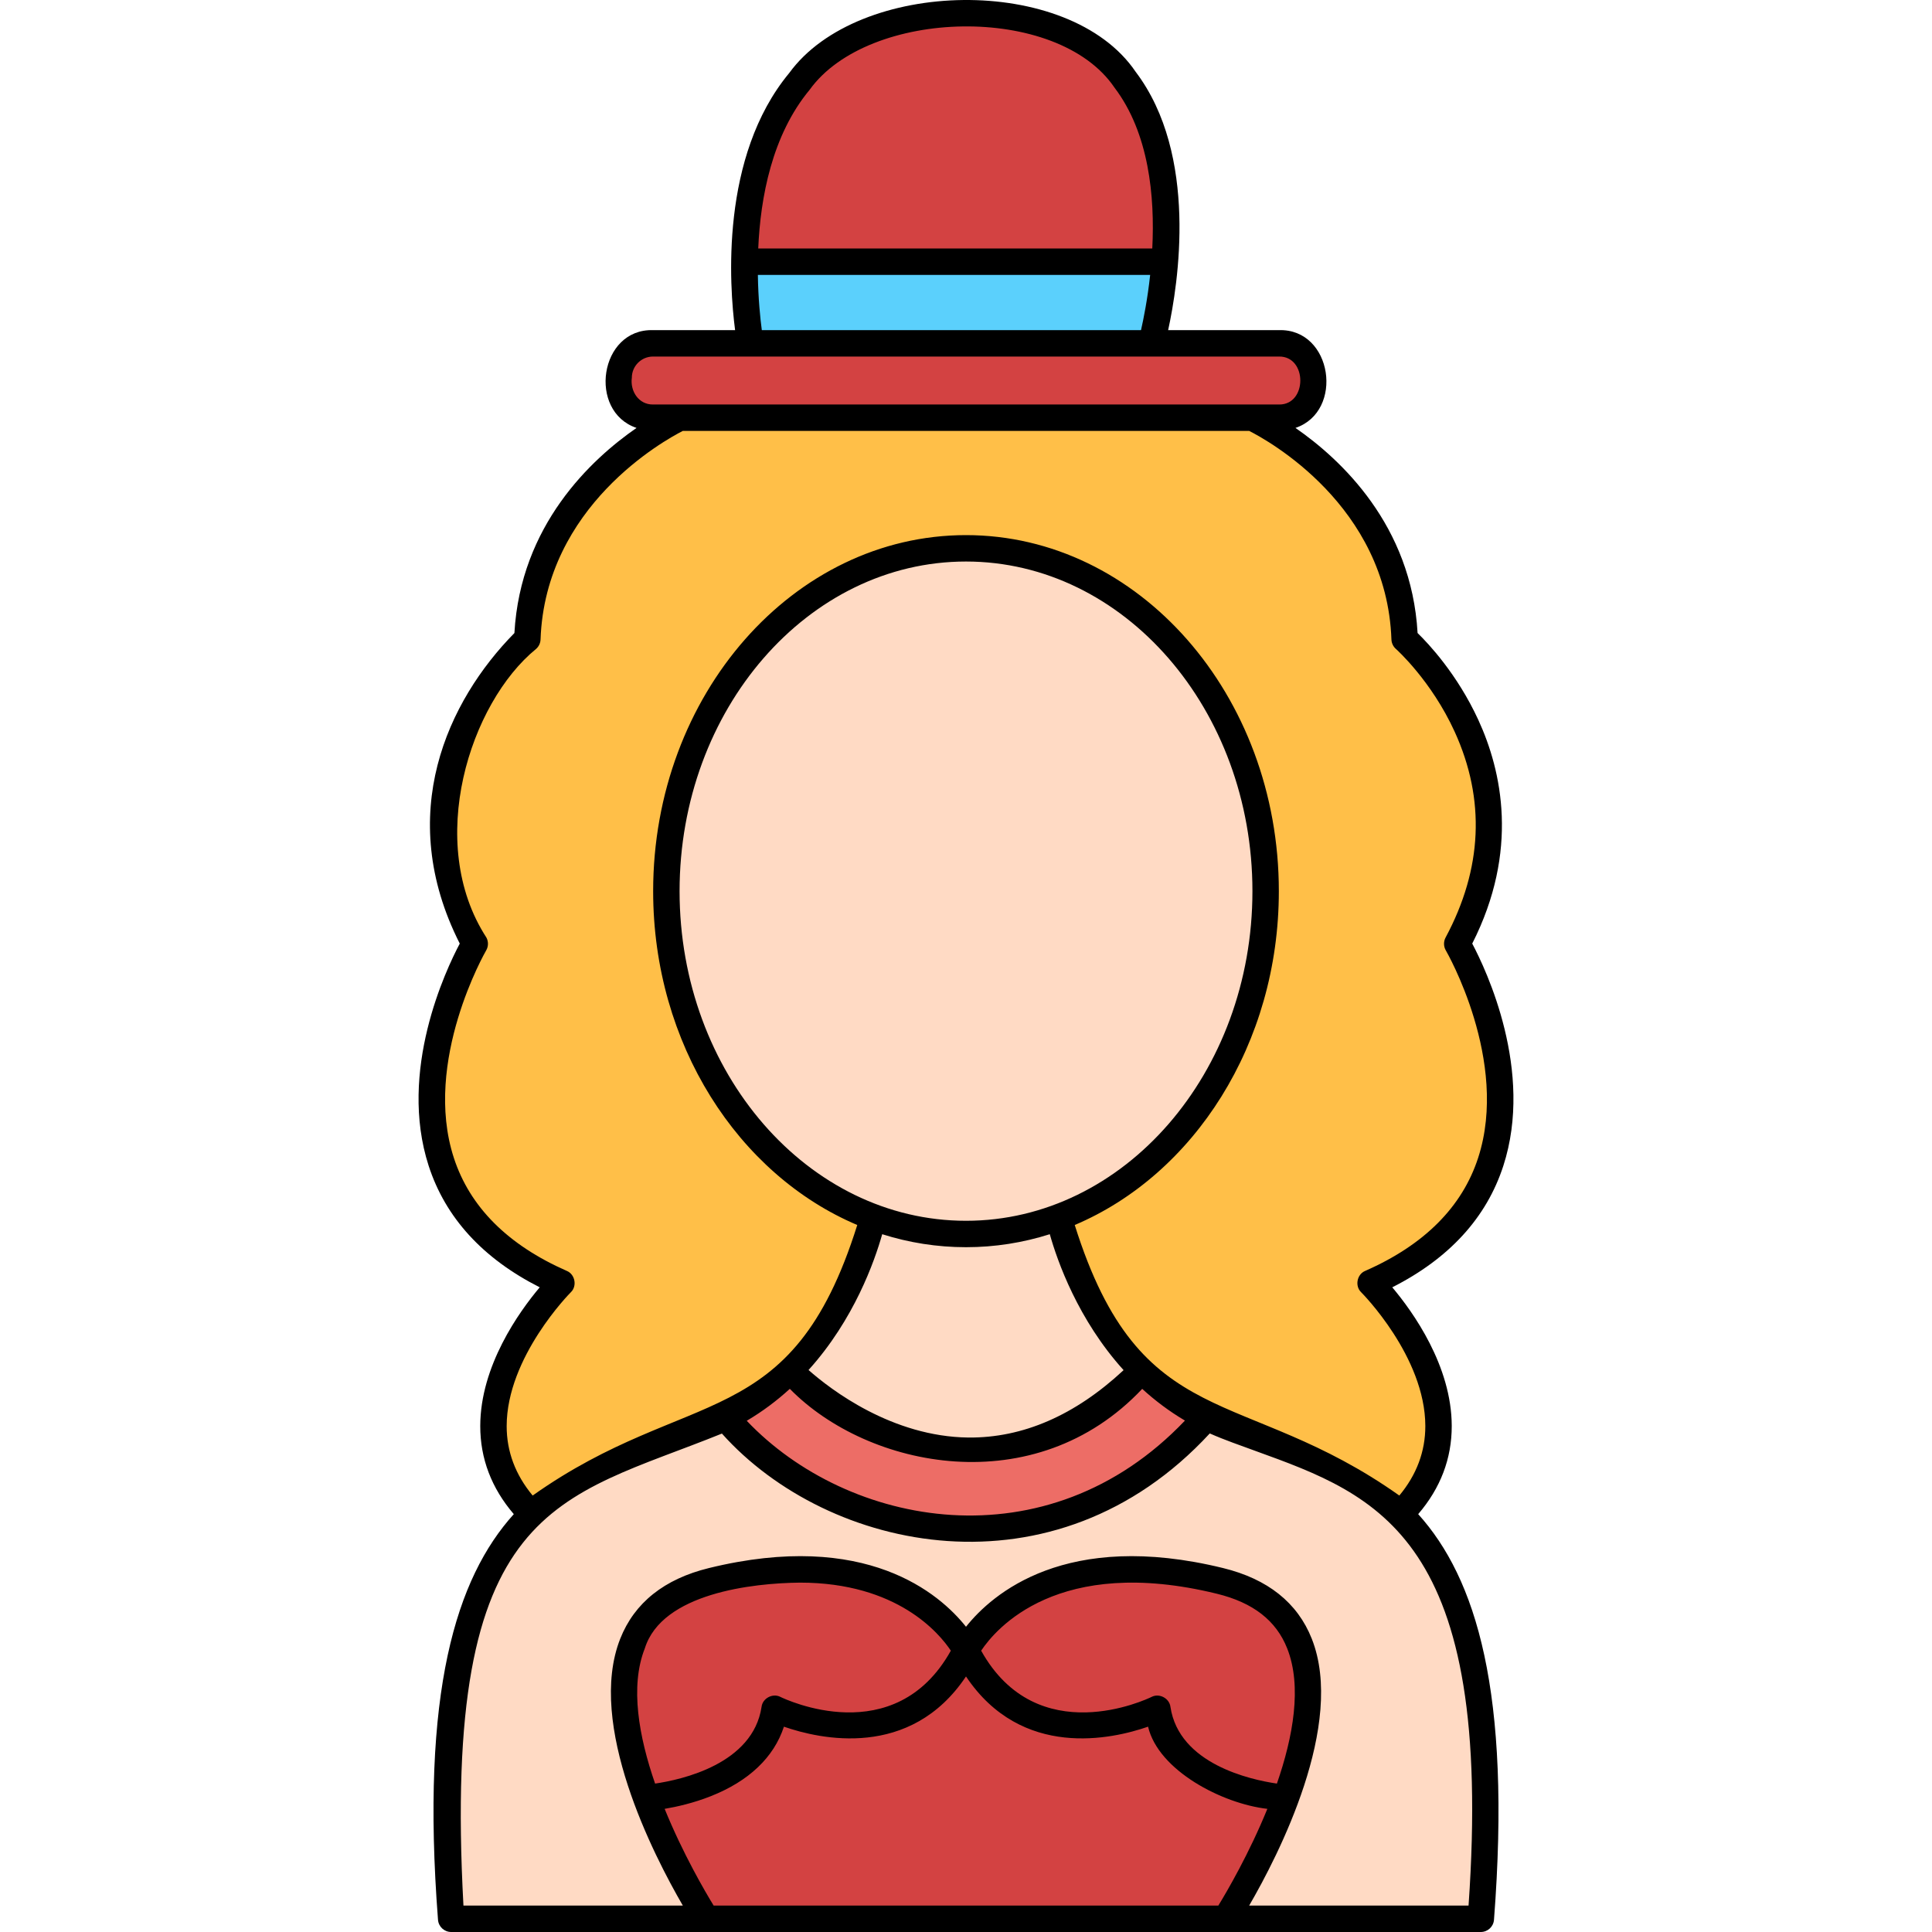
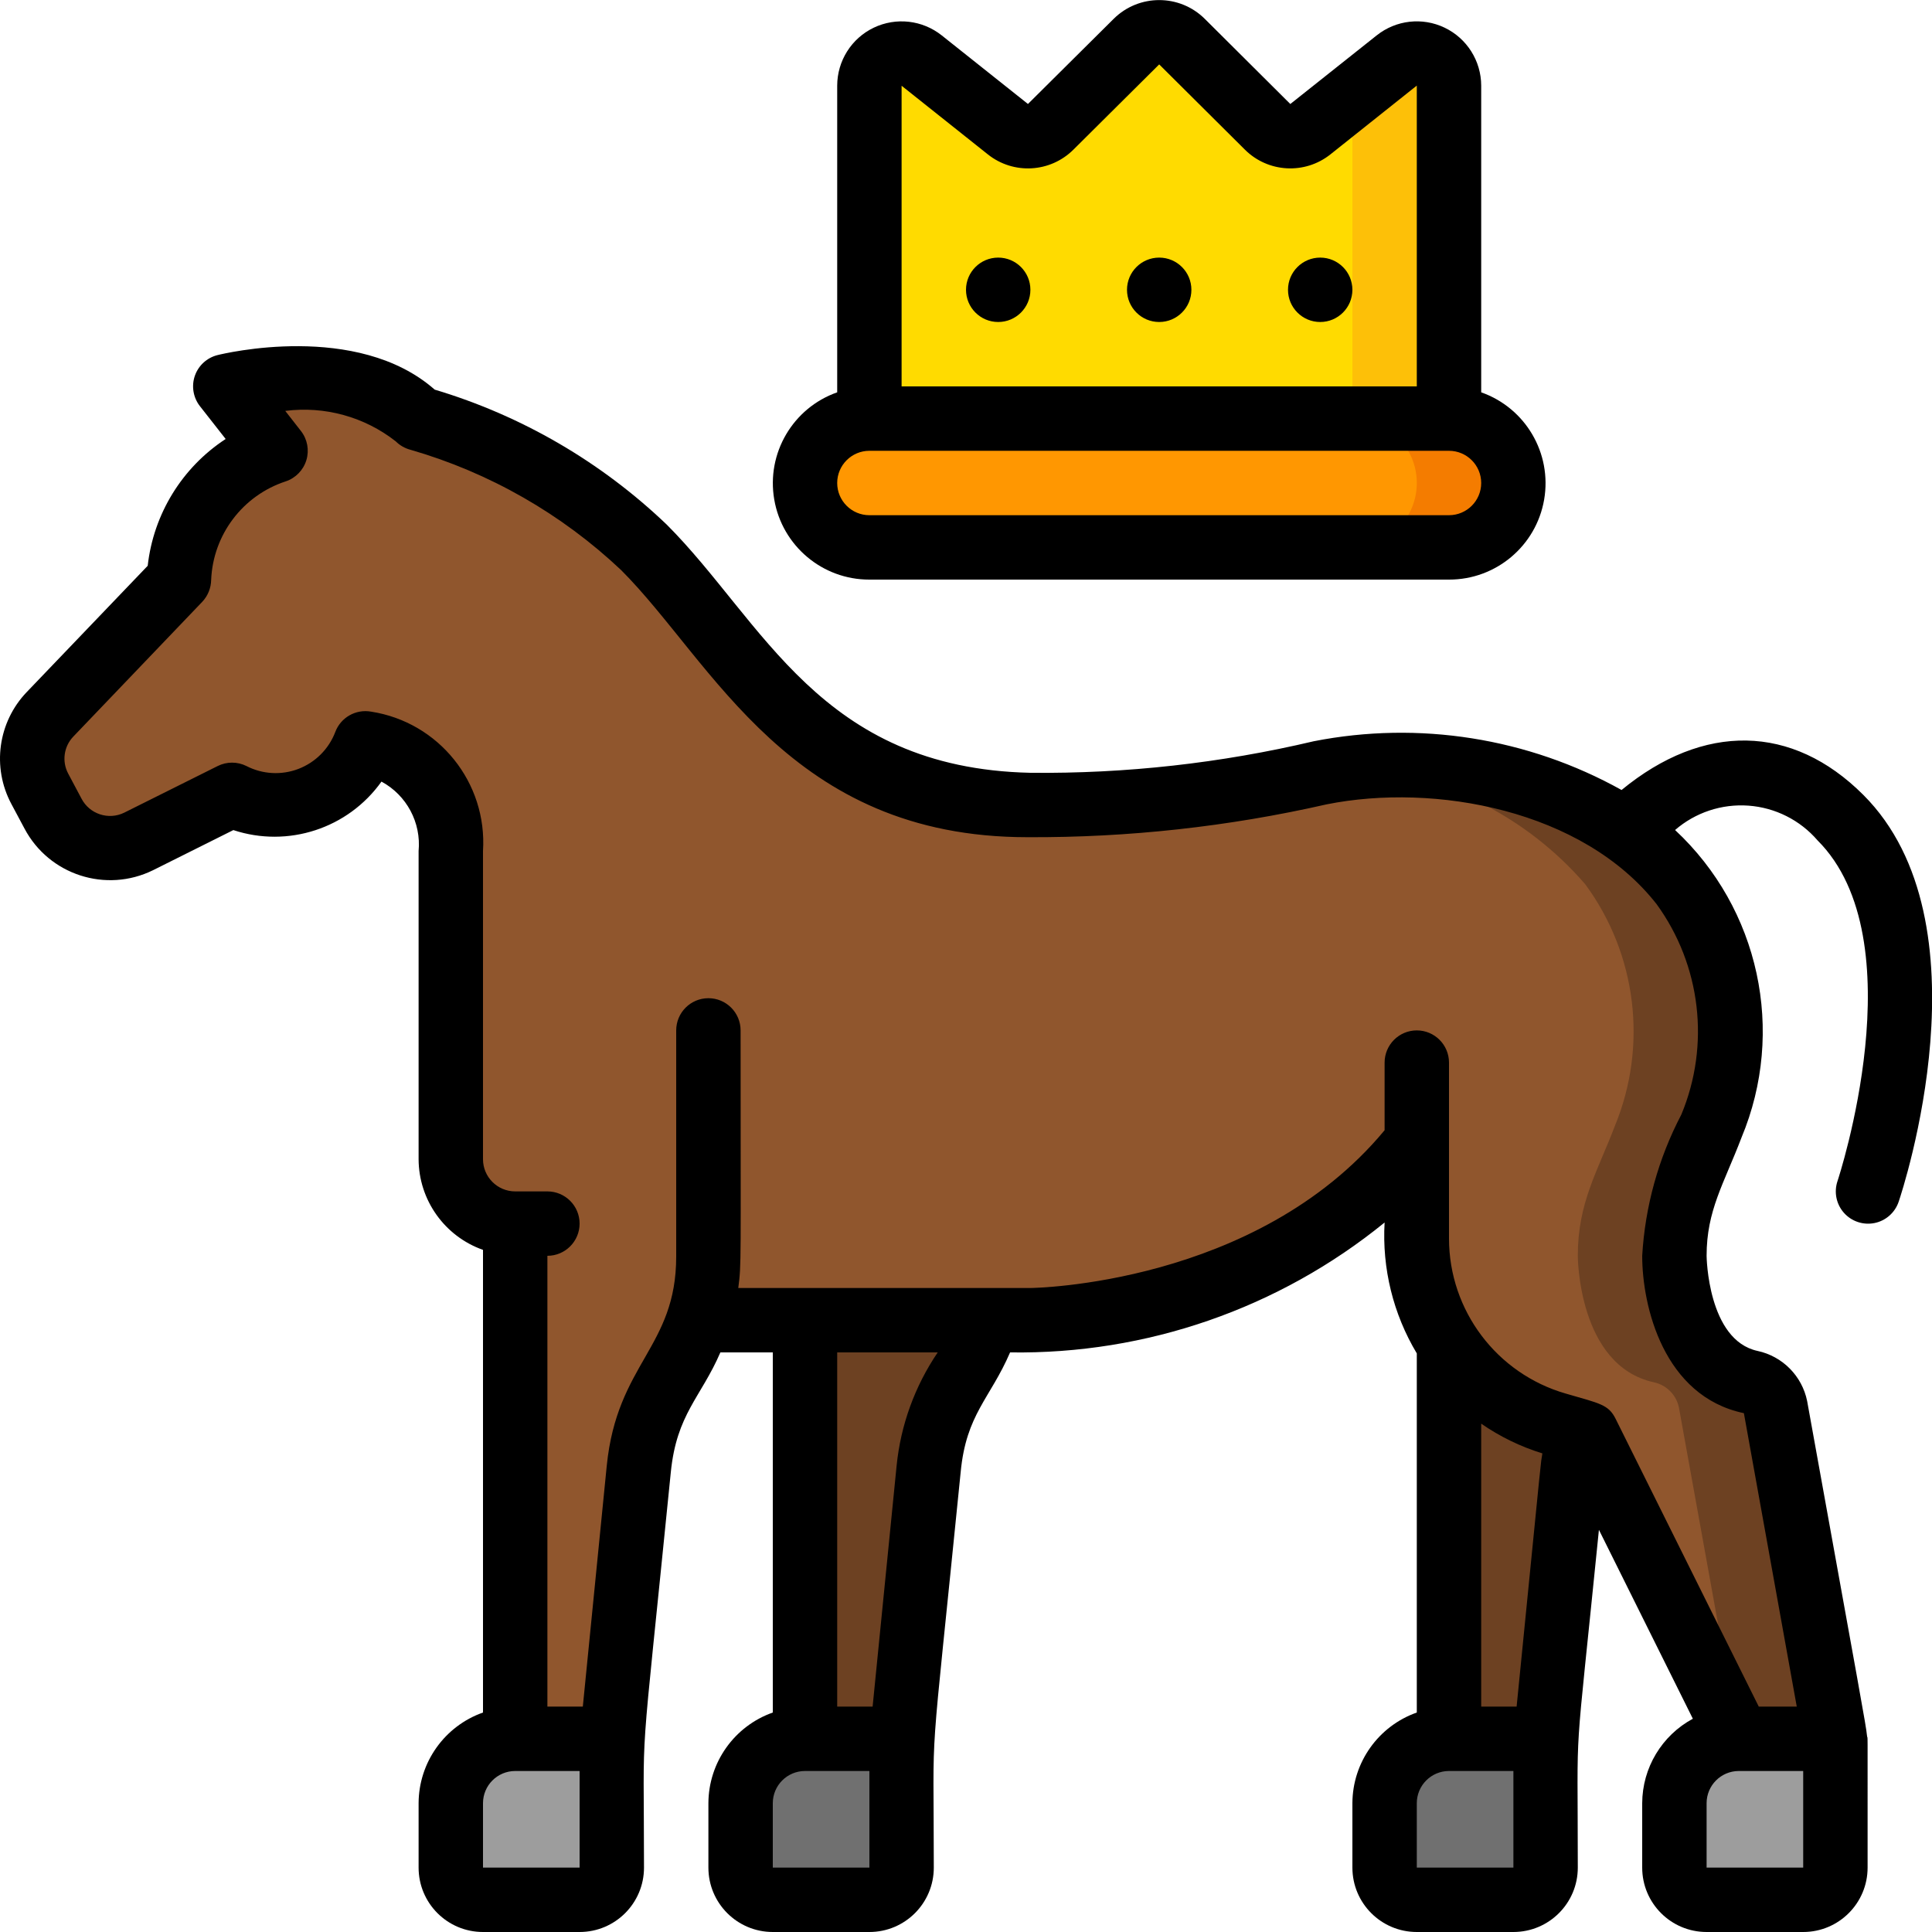
- <svg xmlns="http://www.w3.org/2000/svg" id="Capa_1" enable-background="new 0 0 511.999 511.999" height="512" viewBox="0 0 511.999 511.999" width="512">
-   <g>
-     <g>
-       <path d="m393.17 505.279c6.036-76.359-9.354-113.281-72.572-129.407-21.754 20.155-46.393 30.243-63.554 28.717-25.794.985-48.21-13.453-65.734-28.681-48.871 18.955-77.202 19.597-72.485 129.31.117 2.122 1.87 3.783 3.995 3.783h58.14c3.002.08 5.029-3.462 3.46-6.008-9.931-15.095-37.516-75.79 4.404-83.557 23.68-7.861 56.034.397 64.047 14.168 6.269 7.423 13.636-18.647 47.032-17.206 73.89 1.609 40.179 55.139 27.67 90.598-.789 4.304 59.834 1.045 61.607 2.006 2.1-.003 3.843-1.628 3.99-3.723z" fill="#ffdac4" />
-       <path d="m232.241 323.397c-6.145 7.334-6.574 22.124-20.941 36.989-.716.795-1.085 1.843-1.024 2.911 5.701 9.257 23.505 20.28 46.329 21.664 15.544.116 30.238-6.248 43.88-18.934 1.6-1.49 1.708-3.99.24-5.612-14.391-14.89-14.825-29.641-20.967-37.018 84.332-27.626 67.82-179.294-23.764-178.587-91.573-.696-108.088 150.98-23.753 178.587z" fill="#ffdac4" />
-       <path d="m257.046 405.631c14.357-.056 45.972-5.357 60.937-29.712-2.16-4.999-8.997-6.37-12.589-10.807-1.611-1.466-4.106-1.376-5.605.215-28.011 27.496-63.45 21.582-87.625-.065-5.669-4.207-10.91 6.266-16.306 7.811-2.176 1.214-2.638 4.435-.87 6.202 15.666 16.503 38.865 26.357 62.058 26.356z" fill="#ed6d66" />
-       <g fill="#d34242">
-         <path d="m342.169 473.981c8.769-26.277 8.13-48.231-18.748-55.517-18.296-4.632-38.943-4.646-54.023 4.83-7.724 5.728-15.94 11.171-12.243 17.163-.738-.234-1.573-.234-2.311 0 3.735-5.973-4.545-11.445-12.227-17.159-18.062-11.307-64.056-13.565-75.511 12.202-3.732 9.57-2.816 22.515 2.725 38.481.522 1.503 1.87 2.512 3.396 2.659-1.066 1.106-1.385 2.819-.792 4.238 5.921 12.248 10.99 27.02 16.693 28.122.001-.001 133.741-.001 133.741-.001 1.393 0 2.686-.725 3.412-1.913 2.348-3.837 8.34-14.072 13.282-26.208.592-1.421.279-3.13-.789-4.238 1.527-.148 2.873-1.157 3.395-2.659z" />
-         <path d="m163.444 99.826c-.722 5.764 3.619 11.51 9.604 11.373.001 0 165.975.001 165.998.001 12.442.374 12.504-21.151-.097-20.71h-165.899c-5.208 0-9.461 4.163-9.606 9.336z" />
-         <path d="m305.36 69.859c2.129 0 3.885-1.667 3.995-3.794.991-19.223-2.623-34.418-10.744-45.169-14.836-24.414-72.252-22.806-87.217.455-8.001 10.343-16.598 29.595-13.344 47.275.756.787 1.799 1.232 2.89 1.232h104.42z" />
-       </g>
-       <path d="m389.159 192.279c-6.019-13.193-14.659-21.533-16.419-23.144-2.269-38.329-33.079-55.765-41.69-58.937-.001.001-150.1.001-150.1.001-8.701 3.176-39.342 20.712-41.689 58.903-17.634 14.653-31.669 53.115-14.035 81.026-13.493 21.002-22.091 72.994 22.702 90.038-3.16 3.358-17.638 19.727-17.658 37.753-.352 5.967 4.74 25.339 13.201 21.676 38.563-28.215 68.854-14.912 87.526-73.758.617-1.966-.36-4.078-2.257-4.881-80.104-31.738-60.721-175.881 27.265-175.146 87.987-.642 107.377 143.333 27.252 175.146-1.893.803-2.87 2.916-2.253 4.882 18.703 58.89 48.947 45.523 87.524 73.756 8.703 3.669 13.387-15.818 13.203-21.701-.031-18.098-14.554-34.443-17.658-37.728 44.919-17.025 36.083-69.431 22.683-90.071 10.275-19.304 11.084-38.753 2.403-57.815z" fill="#ffbf48" />
-       <path d="m304.799 68.859h-103.96c-7.807.869-2.261 16.32-2.917 19.153-4.147 7.441 103.269 1.84 104.456 3.48 6.378-1.16 4.47-9.787 6.399-18.201.297-2.292-1.663-4.484-3.978-4.432z" fill="#5bd0fc" />
+ <svg xmlns="http://www.w3.org/2000/svg" viewBox="0 0 60 60">
+   <g id="021---Royal-Horse" fill="none">
+     <g id="Layer_3" transform="translate(1)">
+       <path id="Shape" d="m46 15c-.003 1.103-.897 1.997-2 2h-18c-1.105 0-2-.895-2-2s.895-2 2-2h18c1.103.003 1.997.897 2 2z" fill="#ff9701" />
+       <path id="Shape" d="m44 13h-3c1.105 0 2 .895 2 2s-.895 2-2 2h3c1.105 0 2-.895 2-2s-.895-2-2-2z" fill="#f47c00" />
+       <path id="Shape" d="m44 2.66v10.34h-18v-10.34c.002-.382.222-.73.566-.896.345-.166.754-.121 1.054.116l2.68 2.13c.397.318.969.288 1.33-.07l2.66-2.65c.393-.39 1.027-.39 1.42 0l2.66 2.65c.361.358.933.388 1.33.07l2.68-2.13c.3-.237.709-.282 1.054-.116.345.166.564.514.566.896z" fill="#ffdb00" />
+       <path id="Shape" d="m42.38 1.88-1.38 1.097v10.023h3v-10.34c-.002-.382-.222-.73-.566-.896-.345-.166-.754-.121-1.054.116z" fill="#fdc008" />
+       <path id="Shape" d="m15 54h3v4c0 .552-.448 1-1 1h-3c-.552 0-1-.448-1-1v-2c0-1.105.895-2 2-2z" fill="#9d9d9d" />
+       <path id="Shape" d="m29.69 41c-.183.585-.449 1.141-.79 1.65-.592.888-.956 1.908-1.06 2.97l-.84 8.38h-3v-13z" fill="#6d4122" />
+       <path id="Shape" d="m24 54h3v4c0 .552-.448 1-1 1h-3c-.552 0-1-.448-1-1v-2c0-1.105.895-2 2-2z" fill="#707070" />
+       <path id="Shape" d="m44 41.79v12.21h3l.84-8.38c.038-.396.111-.788.22-1.17" fill="#6d4122" />
+       <path id="Shape" d="m44 54h3v4c0 .552-.448 1-1 1h-3c-.552 0-1-.448-1-1v-2c0-1.105.895-2 2-2z" fill="#707070" />
+       <path id="Shape" d="m53 54h3v4c0 .552-.448 1-1 1h-3c-.552 0-1-.448-1-1v-2c0-1.105.895-2 2-2z" fill="#9d9d9d" />
+       <path id="Shape" d="m56 54h-3l-4.72-9.49-.22-.06-.71-.21c-2.575-.737-4.351-3.091-4.35-5.77v-3c-4.31 5.53-12 5.53-12 5.53h-10.31c-.183.585-.449 1.141-.79 1.65-.592.888-.956 1.908-1.06 2.97l-.84 8.38h-3v-16c-1.103-.003-1.997-.897-2-2v-9.57c.145-1.643-1.018-3.113-2.65-3.35-.436 1.161-1.55 1.928-2.79 1.92-.469-0-.931-.11-1.35-.32l-2.9 1.45c-.973.483-2.154.102-2.66-.86l-.41-.77c-.409-.761-.28-1.699.32-2.32l4-4.18c.064-1.83 1.261-3.426 3-4l-1.56-2s4-1 6 1c2.622.748 5.024 2.121 7 4 3 3 5 8 12 8 0 0 2.8.24 9-1 3.54-.71 8.59.09 11.23 3.46 1.6 2.17 1.949 5.018.92 7.51-.54 1.42-1.15 2.38-1.15 4.03 0 0 0 3.42 2.37 3.93.388.086.689.391.77.78z" fill="#90562d" />
+       <path id="Shape" d="m54.14 43.71c-.081-.389-.382-.694-.77-.78-2.37-.51-2.37-3.93-2.37-3.93 0-1.65.61-2.61 1.15-4.03 1.029-2.492.68-5.34-.92-7.51-2.4-3.063-6.787-4-10.225-3.611 2.793.192 5.394 1.492 7.225 3.611 1.6 2.17 1.949 5.018.92 7.51-.54 1.42-1.15 2.38-1.15 4.03 0 0 0 3.42 2.37 3.93.388.086.689.391.77.78l1.86 10.29h3z" fill="#6d4122" />
    </g>
-     <path d="m398.4 308.95c8.141-25.131-4.524-51.872-8.244-58.89 12.493-24.63 7.832-45.768 1.611-59.284-5.582-12.128-13.233-20.236-16.093-23.013-1.609-28.601-20.338-46.037-32.363-54.36 12.967-4.371 9.852-26.32-4.367-25.914h-29.374c2.664-12.198 8.096-46.427-8.622-68.475-17.654-26.014-73.526-24.79-91.794.334-18.364 22.156-15.882 56.309-14.345 68.141h-21.755c-14.224-.405-17.329 21.544-4.367 25.914-12.025 8.323-30.754 25.759-32.363 54.36-17.634 17.914-31.865 47.985-14.481 82.296-3.72 7.018-16.385 33.758-8.244 58.89 4.45 13.741 14.342 24.556 29.433 32.202-5.456 6.478-15.732 20.792-15.76 36.732-.016 8.642 2.977 16.49 8.889 23.377-15.29 16.958-24.748 47.022-20.085 107.508.141 1.823 1.66 3.231 3.489 3.231h272.867c1.829 0 3.349-1.408 3.489-3.231 4.663-60.486-4.794-90.55-20.085-107.508 5.912-6.887 8.905-14.735 8.889-23.377-.027-15.94-10.304-30.254-15.76-36.732 15.093-7.645 24.985-18.461 29.435-32.201zm-183.841-285.153c15.567-21.647 65.659-22.939 80.801-.567 9.147 12.05 10.71 28.874 10.005 42.626h-104.426c.584-13.568 3.668-30.066 13.62-42.059zm-13.717 49.059h103.962c-.699 6.455-1.757 11.7-2.426 14.634h-100.488c-.404-3.029-.957-8.253-1.048-14.634zm-33.399 27.244c0-3.094 2.518-5.611 5.611-5.611h165.891c7.536-.108 7.533 12.818 0 12.709h-165.891c-3.807.037-6.094-3.547-5.611-7.098zm20.897 375.92c10.128-4.002 16.757-10.324 19.408-18.434 9.467 3.297 33.484 8.775 48.251-13.311 14.768 22.085 38.785 16.607 48.251 13.311 2.729 11.616 19.639 20.413 31.612 21.778-4.833 11.867-10.692 21.877-12.989 25.635h-133.747c-2.298-3.758-8.156-13.768-12.989-25.635 3.171-.535 7.614-1.53 12.203-3.344zm-14.733-3.353c-4.288-12.362-6.713-25.759-2.725-35.826 4.564-14.631 28.56-17.308 41.125-17.43 25.779 0 36.924 13.442 39.976 18.034-14.864 26.661-43.906 12.868-45.153 12.259-2.035-1.072-4.73.338-5.009 2.62-2.276 15.174-21.224 19.324-28.214 20.343zm86.409-35.22c3.842-5.775 20.37-25.398 62.454-15.095 9.616 2.354 15.716 7.093 18.646 14.489 3.988 10.067 1.564 23.464-2.725 35.826-6.99-1.019-25.938-5.168-28.214-20.342-.279-2.278-2.971-3.686-5.003-2.623-1.251.613-30.293 14.406-45.158-12.255zm129.165 67.552h-58.142c7.735-13.319 25.588-48 16.589-70.73-3.772-9.528-11.677-15.825-23.493-18.717-41.667-10.197-61.175 6.813-68.135 15.556-6.959-8.743-26.467-25.754-68.135-15.555-11.816 2.892-19.721 9.189-23.493 18.717-8.999 22.73 8.854 57.411 16.589 70.73h-58.143c-5.835-107.212 25.071-107.507 68.496-125.089 28.178 31.514 88.23 44.435 129.286-.037 3.913 1.738 8.125 3.171 12.098 4.635 32.556 11.789 63.326 22.928 56.483 120.49zm-133.181-181.479c-41.855 0-75.907-39.188-75.907-87.355s34.051-87.355 75.907-87.355 75.907 39.188 75.907 87.355-34.052 87.355-75.907 87.355zm0 7c7.689 0 15.135-1.202 22.205-3.442 2.006 7.104 7.467 22.66 19.558 36.024-12.907 12.01-26.711 17.981-41.124 17.86-20.219-.229-36.419-12.648-42.37-17.894 12.069-13.357 17.522-28.892 19.526-35.99 7.07 2.24 14.516 3.442 22.205 3.442zm-46.689 37.535c20.776 21.193 64.999 30.133 93.388.009 3.348 3.06 7.105 5.913 11.323 8.405-36.632 38.498-89.427 28.19-116.128.05 4.257-2.506 8.044-5.38 11.417-8.464zm152.492-31.26c-2.218.9-2.805 4.051-1.059 5.688.169.169 16.95 17.044 16.982 35.413.012 6.745-2.306 12.932-6.888 18.436-41.561-29.433-68.482-15.857-86.022-71.695 31.551-13.354 54.09-47.972 54.09-88.472 0-52.027-37.192-94.355-82.907-94.355s-82.907 42.328-82.907 94.355c0 40.5 22.539 75.119 54.09 88.473-17.512 55.794-44.451 42.272-86.022 71.695-4.576-5.497-6.894-11.675-6.888-18.409.015-18.317 16.815-35.273 16.982-35.44 1.746-1.638 1.159-4.788-1.059-5.688-15.629-6.866-25.698-16.949-29.927-29.969-8.315-25.603 8.396-54.661 8.565-54.95.616-1.052.642-2.349.065-3.424-16.342-25.215-4.326-62.213 13.162-76.475.727-.636 1.157-1.544 1.191-2.508 1.249-35.381 32.833-52.797 37.697-55.271h150.102c4.863 2.459 36.44 19.784 37.693 55.271.034.961.466 1.869 1.188 2.505.093.082 9.391 8.373 15.582 21.962 8.173 17.938 7.36 36.279-2.416 54.515-.576 1.075-.551 2.373.065 3.424.17.29 16.888 29.255 8.576 54.917-4.22 13.036-14.292 23.13-29.935 30.002z" />
+     <g id="Layer_11" fill="#000">
+       <path id="Shape" d="m42.753 1.1-2.681 2.13-2.659-2.647c-.782-.774-2.043-.774-2.825 0l-2.664 2.646-2.677-2.129c-.6-.478-1.42-.571-2.112-.24s-1.133 1.03-1.135 1.798v9.526c-1.377.485-2.203 1.892-1.955 3.33s1.496 2.489 2.955 2.486h18c1.459.003 2.708-1.047 2.955-2.486s-.579-2.845-1.955-3.33v-9.526c-.002-.767-.443-1.466-1.135-1.798s-1.512-.239-2.112.24zm-14.753 1.563 2.678 2.131c.795.634 1.939.57 2.659-.148l2.663-2.646 2.66 2.646c.72.718 1.864.781 2.659.147l2.681-2.135v9.342h-16zm17 13.337h-18c-.552 0-1-.448-1-1s.448-1 1-1h18c.552 0 1 .448 1 1s-.448 1-1 1z" />
+       <circle id="Oval" cx="31" cy="9" r="1" />
+       <circle id="Oval" cx="41" cy="9" r="1" />
+       <circle id="Oval" cx="36" cy="9" r="1" />
+       <path id="Shape" d="m50.359 24.534c-2.907-1.619-6.294-2.155-9.559-1.514-2.883.681-5.838 1.01-8.8.98-6.542-.145-8.288-4.7-11.293-7.707-2.037-1.948-4.507-3.385-7.207-4.193-2.412-2.123-6.565-1.117-6.746-1.072-.328.082-.593.325-.703.644s-.051.674.157.941l.8 1.02c-1.354.886-2.241 2.33-2.421 3.938l-3.754 3.919c-.897.934-1.09 2.339-.479 3.48l.407.762c.763 1.44 2.532 2.012 3.994 1.292l2.492-1.245c1.698.561 3.563-.05 4.6-1.506.782.423 1.236 1.272 1.153 2.157v9.57c.005 1.267.806 2.394 2 2.816v14.368c-1.194.422-1.995 1.549-2 2.816v2c0 1.105.895 2 2 2h3c1.105 0 2-.895 2-2 0-4.973-.167-2.278.833-12.282.181-1.807.933-2.316 1.539-3.718h1.628v11.184c-1.194.422-1.995 1.549-2 2.816v2c0 1.105.895 2 2 2h3c1.105 0 2-.895 2-2 0-4.974-.167-2.279.835-12.286.171-1.8.917-2.28 1.534-3.714 4.231.064 8.349-1.364 11.631-4.034-.082 1.425.267 2.841 1 4.065v11.153c-1.194.422-1.995 1.549-2 2.816v2c0 1.105.895 2 2 2h3c1.105 0 2-.895 2-2 0-4.972-.132-2.628.656-10.49l2.917 5.867c-.965.52-1.569 1.526-1.573 2.623v2c0 1.105.895 2 2 2h3c1.105 0 2-.895 2-2 0-4.957.006-3.841-.019-4.1-.031-.327-.181-1.1-1.859-10.391-.159-.778-.764-1.389-1.541-1.555-1.547-.336-1.581-2.931-1.581-2.954 0-1.412.536-2.234 1.084-3.672 1.378-3.302.555-7.112-2.063-9.551.629-.545 1.449-.817 2.279-.757.83.06 1.602.448 2.145 1.078 3.092 3.086.646 10.508.62 10.583-.114.339-.039.714.198.982.237.269.599.39.95.32s.638-.324.752-.663c.12-.352 2.869-8.674-1.1-12.636-2.207-2.205-4.965-2.24-7.506-.15zm-35.359 33.466v-2c0-.552.448-1 1-1h2v3zm9 0v-2c0-.552.448-1 1-1h2v3zm3.845-12.479-.745 7.479h-1.1v-11h3.122c-.712 1.049-1.151 2.259-1.277 3.521zm16.155 12.479v-2c0-.552.448-1 1-1h2v3zm3.1-5h-1.1v-8.787c.582.403 1.223.715 1.9.923-.074.497.06-.77-.8 7.864zm8.9 5h-3v-2c0-.552.448-1 1-1h2zm-3.785-23.385c-.712 1.359-1.126 2.854-1.215 4.385 0 1.567.664 4.365 3.158 4.887l1.642 9.113h-1.18l-4.445-8.936c-.222-.447-.487-.477-1.552-.786-2.142-.619-3.619-2.578-3.623-4.808v-5.47c0-.552-.448-1-1-1s-1 .448-1 1v2.1c-3.987 4.812-10.93 4.9-11 4.9h-9.072c.1-.782.072-.625.072-8 0-.552-.448-1-1-1s-1 .448-1 1v7.023c0 2.829-1.837 3.309-2.157 6.5l-.743 7.477h-1.1v-14c.552 0 1-.448 1-1s-.448-1-1-1h-1c-.552 0-1-.448-1-1v-9.57c.136-2.126-1.373-4.005-3.479-4.33-.475-.083-.942.184-1.11.636-.201.526-.617.941-1.143 1.143-.526.201-1.113.169-1.614-.089-.281-.141-.613-.141-.894 0l-2.9 1.447c-.488.241-1.08.046-1.33-.437l-.412-.775c-.202-.379-.136-.845.162-1.153l4-4.181c.175-.185.274-.429.278-.684.059-1.403.982-2.621 2.316-3.058.308-.103.547-.349.641-.66.094-.311.031-.648-.169-.904l-.487-.624c1.225-.157 2.461.184 3.432.946.128.128.288.218.463.263 2.446.707 4.687 1.989 6.538 3.737 2.855 2.856 5.222 8.293 12.617 8.293 3.126.015 6.243-.327 9.291-1.02 3.359-.673 7.957.174 10.248 3.1 1.377 1.896 1.668 4.372.767 6.535z" />
+     </g>
  </g>
</svg>
